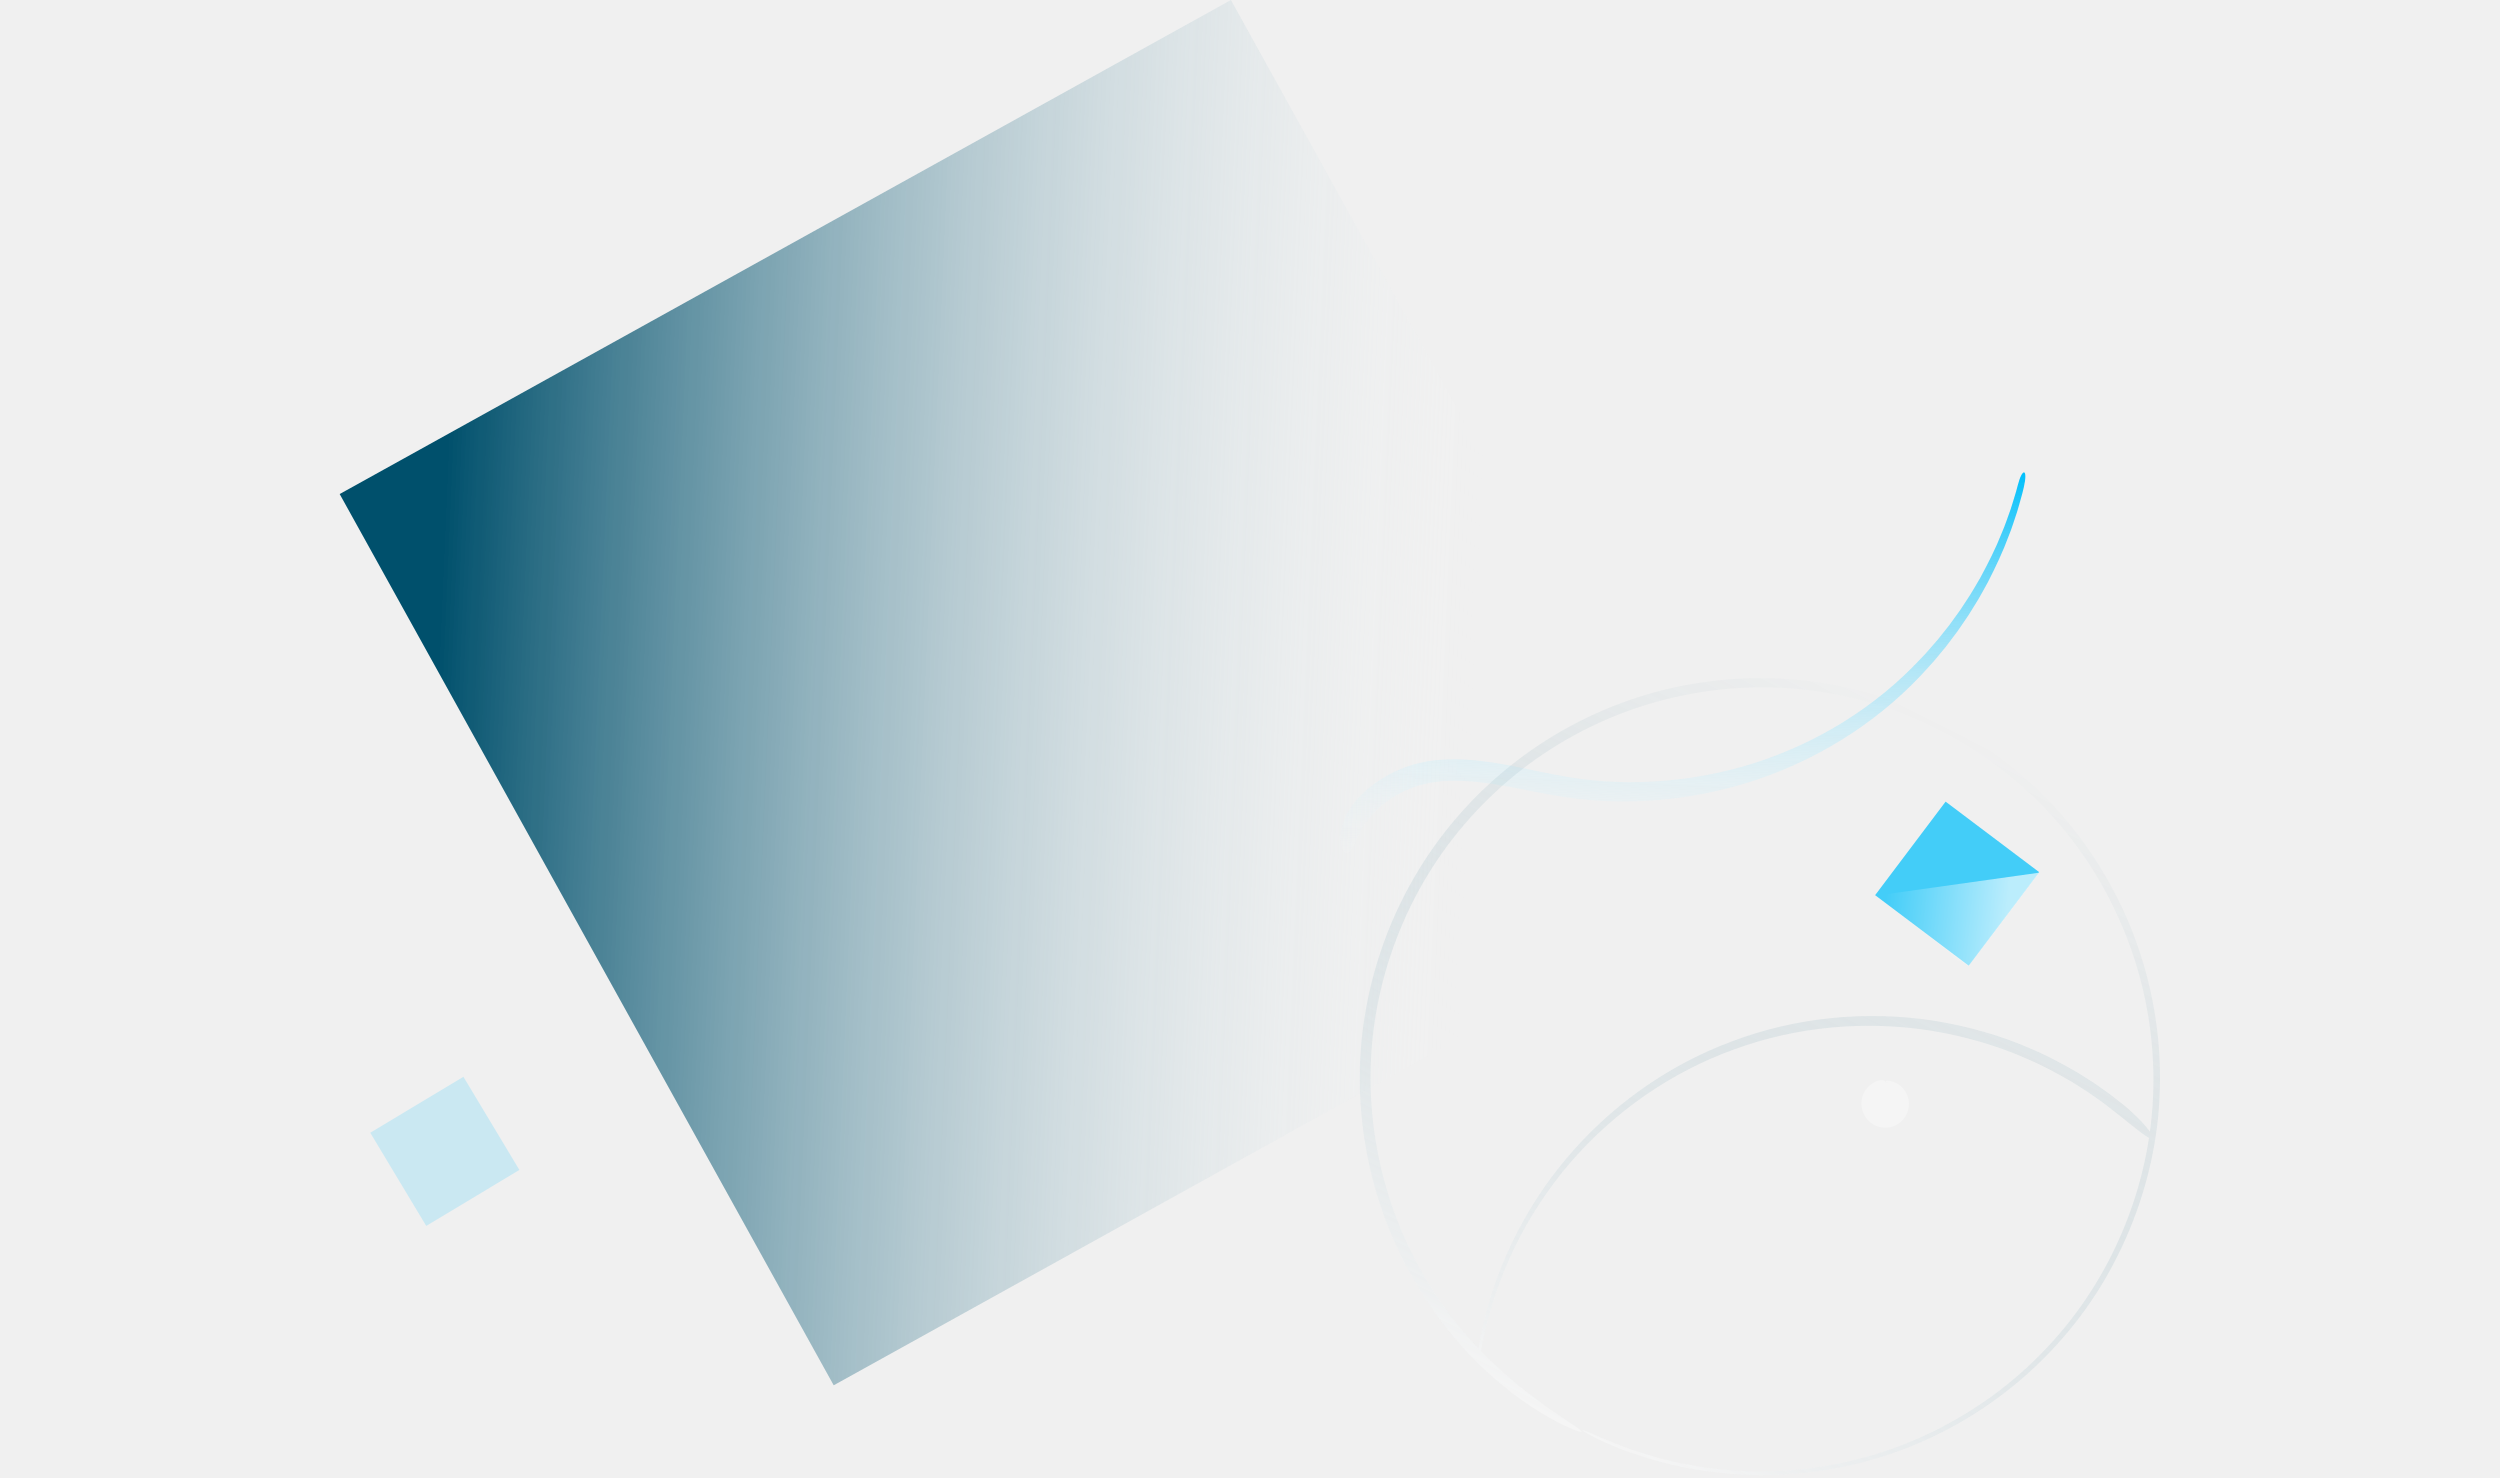
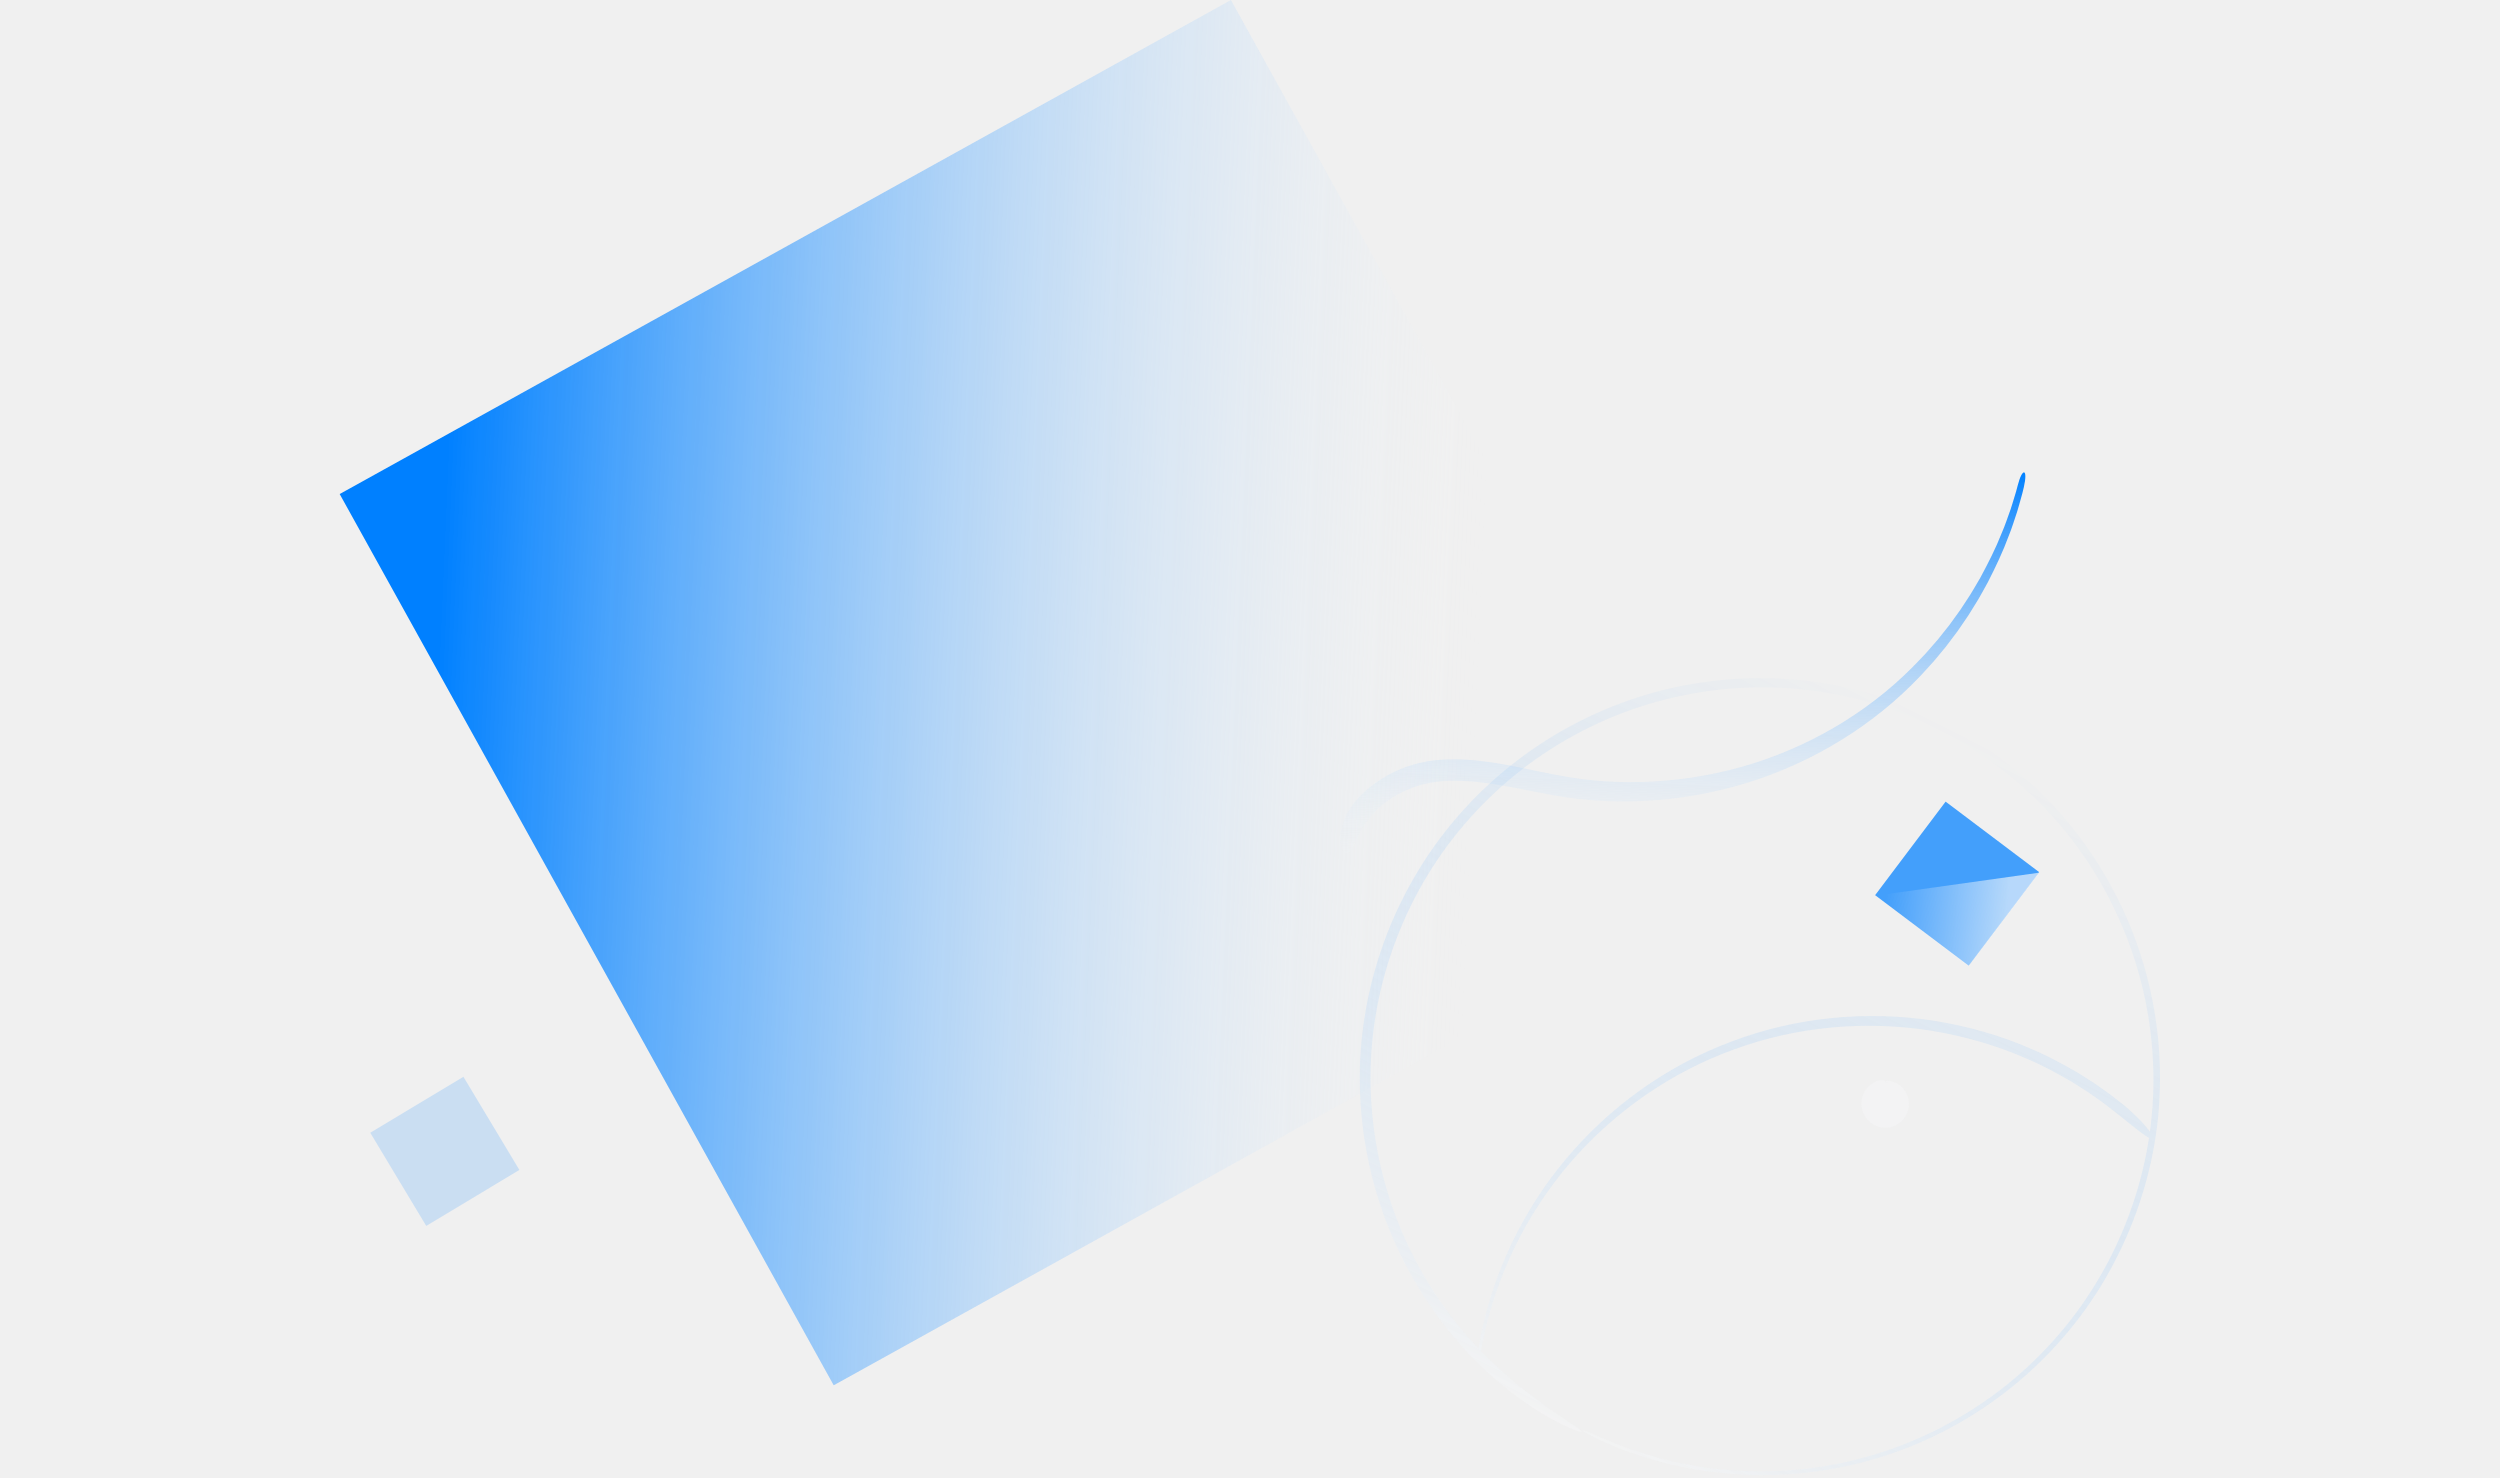
<svg xmlns="http://www.w3.org/2000/svg" width="736" height="435">
  <defs>
    <linearGradient x1="0%" y1="0%" y2="88.353%" id="a">
-       <stop stop-color="#00BFFB" offset="0%" />
-       <stop stop-color="#FFF" stop-opacity="0" offset="100%" />
+       <stop stop-color="#0080FF" offset="0%" />
+       <stop stop-color="#F8F9FA" stop-opacity="0" offset="100%" />
    </linearGradient>
    <linearGradient x1="15.548%" y1="97.084%" x2="68.572%" y2="10.334%" id="b">
-       <stop stop-color="#00506c" offset="0%" />
-       <stop stop-color="#FFF" stop-opacity="0" offset="100%" />
+       <stop stop-color="#0080FF" offset="0%" />
+       <stop stop-color="#F8F9FA" stop-opacity="0" offset="100%" />
    </linearGradient>
    <linearGradient x1="50%" y1="0%" x2="50%" y2="100%" id="c">
-       <stop stop-color="#FFF" stop-opacity=".32" offset="0%" />
-       <stop stop-color="#00506c" stop-opacity="0" offset="100%" />
+       <stop stop-color="#F8F9FA" stop-opacity=".32" offset="0%" />
+       <stop stop-color="#0080FF" stop-opacity="0" offset="100%" />
    </linearGradient>
    <linearGradient x1="89.408%" y1="0%" x2="0%" y2="55.019%" id="d">
-       <stop stop-color="#FFF" stop-opacity="0" offset="0%" />
-       <stop stop-color="#FFF" stop-opacity=".64" offset="100%" />
+       <stop stop-color="#F8F9FA" stop-opacity="0" offset="0%" />
+       <stop stop-color="#F8F9FA" stop-opacity=".64" offset="100%" />
    </linearGradient>
  </defs>
  <g fill="none" fill-rule="evenodd">
    <path d="M602.202 207.8c-4.67-3.148-10.014-4.876-15.421-5.49-2.707-.347-5.454-.286-8.183-.023l-2.043.265-1.968.381c-.661.113-1.297.302-1.945.452-.648.154-1.292.32-1.922.516-10.215 2.978-18.986 8.4-27.77 12.792-17.401 8.892-37.081 13.095-56.651 12.621-19.565-.575-39.018-5.98-55.848-16.115l-1.59-.925-1.546-.997-3.09-1.999-2.995-2.137-1.497-1.07-1.45-1.134-2.892-2.277-2.788-2.402c-1.894-1.565-3.601-3.333-5.402-5-3.427-3.508-6.794-7.096-9.772-10.999-1.571-1.888-2.928-3.935-4.381-5.912-.7-1.007-1.342-2.052-2.016-3.076-.667-1.03-1.351-2.049-1.944-3.122-2.802-4.824-4.37-4.045-1.62.944.58 1.107 1.252 2.16 1.907 3.224.663 1.058 1.294 2.14 1.984 3.18 1.43 2.05 2.769 4.168 4.322 6.132 2.945 4.052 6.287 7.798 9.703 11.47 1.794 1.75 3.5 3.6 5.395 5.251l2.792 2.532 2.9 2.408 1.457 1.2 1.506 1.136 3.017 2.271 3.117 2.135 1.562 1.064 1.608.995c17.017 10.866 37.046 17.04 57.376 18.105 20.32.982 41.065-2.995 59.48-12.082 9.134-4.445 17.706-9.543 26.837-12.118 4.586-1.322 9.074-1.888 13.622-1.34 4.514.507 8.94 1.981 12.568 4.418 3.477 2.383 5.472 4.705 6.934 6.354.776.81 1.31 1.493 1.847 1.917.532.426 1.01.612 1.394.513.384-.099.674-.486.83-1.206.149-.718.223-1.795-.142-3.123a21.669 21.669 0 0 0-.281-1.072c-.11-.378-.297-.737-.47-1.135a36.352 36.352 0 0 0-.595-1.232c-.215-.432-.52-.819-.808-1.254-1.136-1.76-2.906-3.459-5.128-5.036" fill="url(#a)" transform="scale(-1 1) rotate(16 1.413 -3339.98)" />
-     <path d="M560.133 320.272a6.814 6.814 0 0 0-4.35-2.137c-.945-.035-.904.4-.047.46.178.022.354.054.53.092a6.259 6.259 0 0 0-1.182-.116h-.003c-.005-.191-.19-.375-.596-.499-.206-.062-.465-.072-.779-.072-.306.034-.674.077-1.06.233a7.11 7.11 0 0 0-3.815 3.316c-.824 1.53-1.036 3.363-.632 5.045a7.067 7.067 0 0 0 2.87 4.178 7.021 7.021 0 0 0 4.89 1.167c1.7-.212 3.29-1.105 4.384-2.407a7.038 7.038 0 0 0 1.655-4.699 6.92 6.92 0 0 0-1.865-4.561" fill-opacity=".32" fill="#FFF" />
-     <path d="M577.917 276.164c-.464-.011-.428.383-.043.418.034.004.067.018.1.024a2.903 2.903 0 0 0-.397-.031c-.003-.174-.089-.344-.293-.466-.203-.114-.54-.165-.937-.02a3.57 3.57 0 0 0-1.928 1.667 3.604 3.604 0 0 0-.317 2.542 3.526 3.526 0 0 0 3.913 2.668 3.453 3.453 0 0 0 2.183-1.217c.544-.65.83-1.503.8-2.337a3.392 3.392 0 0 0-.943-2.233 3.326 3.326 0 0 0-2.138-1.015" fill-opacity=".08" fill="#FFF" />
-     <path fill-opacity=".16" fill="#00BFFB" d="M109 333.481L136.43 317l16.48 27.43-27.429 16.48z" />
+     <path d="M560.133 320.272a6.814 6.814 0 0 0-4.35-2.137c-.945-.035-.904.4-.047.46.178.022.354.054.53.092a6.259 6.259 0 0 0-1.182-.116h-.003c-.005-.191-.19-.375-.596-.499-.206-.062-.465-.072-.779-.072-.306.034-.674.077-1.06.233a7.11 7.11 0 0 0-3.815 3.316c-.824 1.53-1.036 3.363-.632 5.045a7.067 7.067 0 0 0 2.87 4.178 7.021 7.021 0 0 0 4.89 1.167c1.7-.212 3.29-1.105 4.384-2.407a7.038 7.038 0 0 0 1.655-4.699 6.92 6.92 0 0 0-1.865-4.561" fill-opacity=".32" fill="#F8F9FA" />
+     <path d="M577.917 276.164c-.464-.011-.428.383-.043.418.034.004.067.018.1.024a2.903 2.903 0 0 0-.397-.031c-.003-.174-.089-.344-.293-.466-.203-.114-.54-.165-.937-.02a3.57 3.57 0 0 0-1.928 1.667 3.604 3.604 0 0 0-.317 2.542 3.526 3.526 0 0 0 3.913 2.668 3.453 3.453 0 0 0 2.183-1.217c.544-.65.83-1.503.8-2.337a3.392 3.392 0 0 0-.943-2.233 3.326 3.326 0 0 0-2.138-1.015" fill-opacity=".08" fill="#F8F9FA" />
+     <path fill-opacity=".16" fill="#0080FF" d="M109 333.481L136.43 317l16.48 27.43-27.429 16.48z" />
    <path fill="url(#b)" transform="rotate(61 304.384 203.793)" d="M154.263 54.263h300v300h-300z" />
    <path d="M629.901 344.354a115.075 115.075 0 0 1-16.962 38.128c-7.896 11.56-17.952 21.637-29.469 29.602a115.153 115.153 0 0 1-38.089 17.168c-13.599 3.384-27.833 4.12-41.737 2.42-13.904-1.708-27.517-5.943-39.873-12.579a116.18 116.18 0 0 1-32.738-26.035c-9.227-10.555-16.526-22.795-21.387-35.95-.219-.597-.428-1.197-.637-1.796.39.2.837.415 1.356.645a30.717 30.717 0 0 0 4.293 1.57c1.751.521 3.8 1.135 6.201 1.561 1.235.236 2.465.504 3.706.714l3.736.543 1.87.266 1.88.178 3.763.354c5.028.26 10.08.417 15.113.042 10.078-.539 20.057-2.559 29.664-5.657 19.17-6.347 36.766-17.589 50.325-32.588 13.672-14.897 23.201-33.44 27.693-53.055 4.476-19.63 3.815-40.355-1.912-59.525a41.554 41.554 0 0 0-.548-1.633c.511.178 1.02.354 1.54.543 13.076 4.821 25.255 12.062 35.776 21.22a116.054 116.054 0 0 1 26.005 32.521c13.275 24.59 17.05 54.147 10.431 81.343m-7.58-82.719a118.994 118.994 0 0 0-26.697-33.5c-10.819-9.437-23.36-16.899-36.837-21.857-6.523-2.376-12.442-3.803-17.542-4.785-5.123-.887-9.434-1.33-12.888-1.46-1.729-.052-3.239-.103-4.534-.092a79.164 79.164 0 0 0-3.236.185c-1.724.143-2.58.32-2.58.517-.002.198.853.42 2.551.648.848.114 1.908.231 3.177.35l4.426.566c3.366.42 7.548 1.101 12.511 2.135 4.283.978 9.161 2.226 14.518 4.05.143.608.34 1.344.607 2.231 5.48 19.112 5.838 39.631 1.168 58.91-4.688 19.271-14.296 37.33-27.837 51.741-13.434 14.52-30.706 25.301-49.42 31.371-9.384 2.954-19.106 4.882-28.924 5.378-4.904.355-9.823.188-14.722-.064l-3.666-.347-1.832-.173-1.823-.259-3.643-.526c-1.209-.203-2.409-.464-3.614-.692-2.337-.409-4.35-.909-6.102-1.25l-4.392-.846c-1.096-.189-1.946-.28-2.568-.29-4.006-12.133-5.96-24.927-5.83-37.7.084-14.029 2.881-28.009 8.013-41.044 5.137-13.04 12.681-25.12 22.118-35.482 9.43-10.372 20.785-18.968 33.276-25.293a115.85 115.85 0 0 1 40.06-11.824c1.988-.17 3.73-.32 5.22-.45 1.491-.143 2.74-.154 3.737-.24 1.994-.137 2.994-.276 2.992-.389 0-.113-1.003-.2-3.014-.238-1.004 0-2.263-.063-3.768.027-1.504.09-3.26.198-5.263.357a116.958 116.958 0 0 0-40.514 11.792c-12.649 6.344-24.157 14.996-33.74 25.447a117.426 117.426 0 0 0-22.519 35.834c-5.244 13.184-8.14 27.343-8.28 41.565-.2 14.213 2.137 28.48 6.995 41.873 4.878 13.383 12.246 25.854 21.582 36.628a118.335 118.335 0 0 0 33.206 26.644c12.555 6.815 26.416 11.197 40.594 13.005 14.175 1.804 28.702 1.115 42.618-2.276a117.727 117.727 0 0 0 39.032-17.377 117.543 117.543 0 0 0 30.302-30.18 117.9 117.9 0 0 0 17.556-39.03c6.882-27.88 3.143-58.26-10.474-83.59" fill="url(#c)" transform="rotate(-153 518.316 317.366)" />
-     <path fill-opacity=".72" fill="#00BFFB" d="M579.572 284.286l-27.536-20.75L572.786 236l27.536 20.75z" />
+     <path fill-opacity=".72" fill="#0080FF" d="M579.572 284.286l-27.536-20.75L572.786 236l27.536 20.75z" />
    <path fill="url(#d)" transform="rotate(-143 340.003 49.99)" d="M7.599 6.893h34.479L7.598 41.37z" />
  </g>
</svg>
